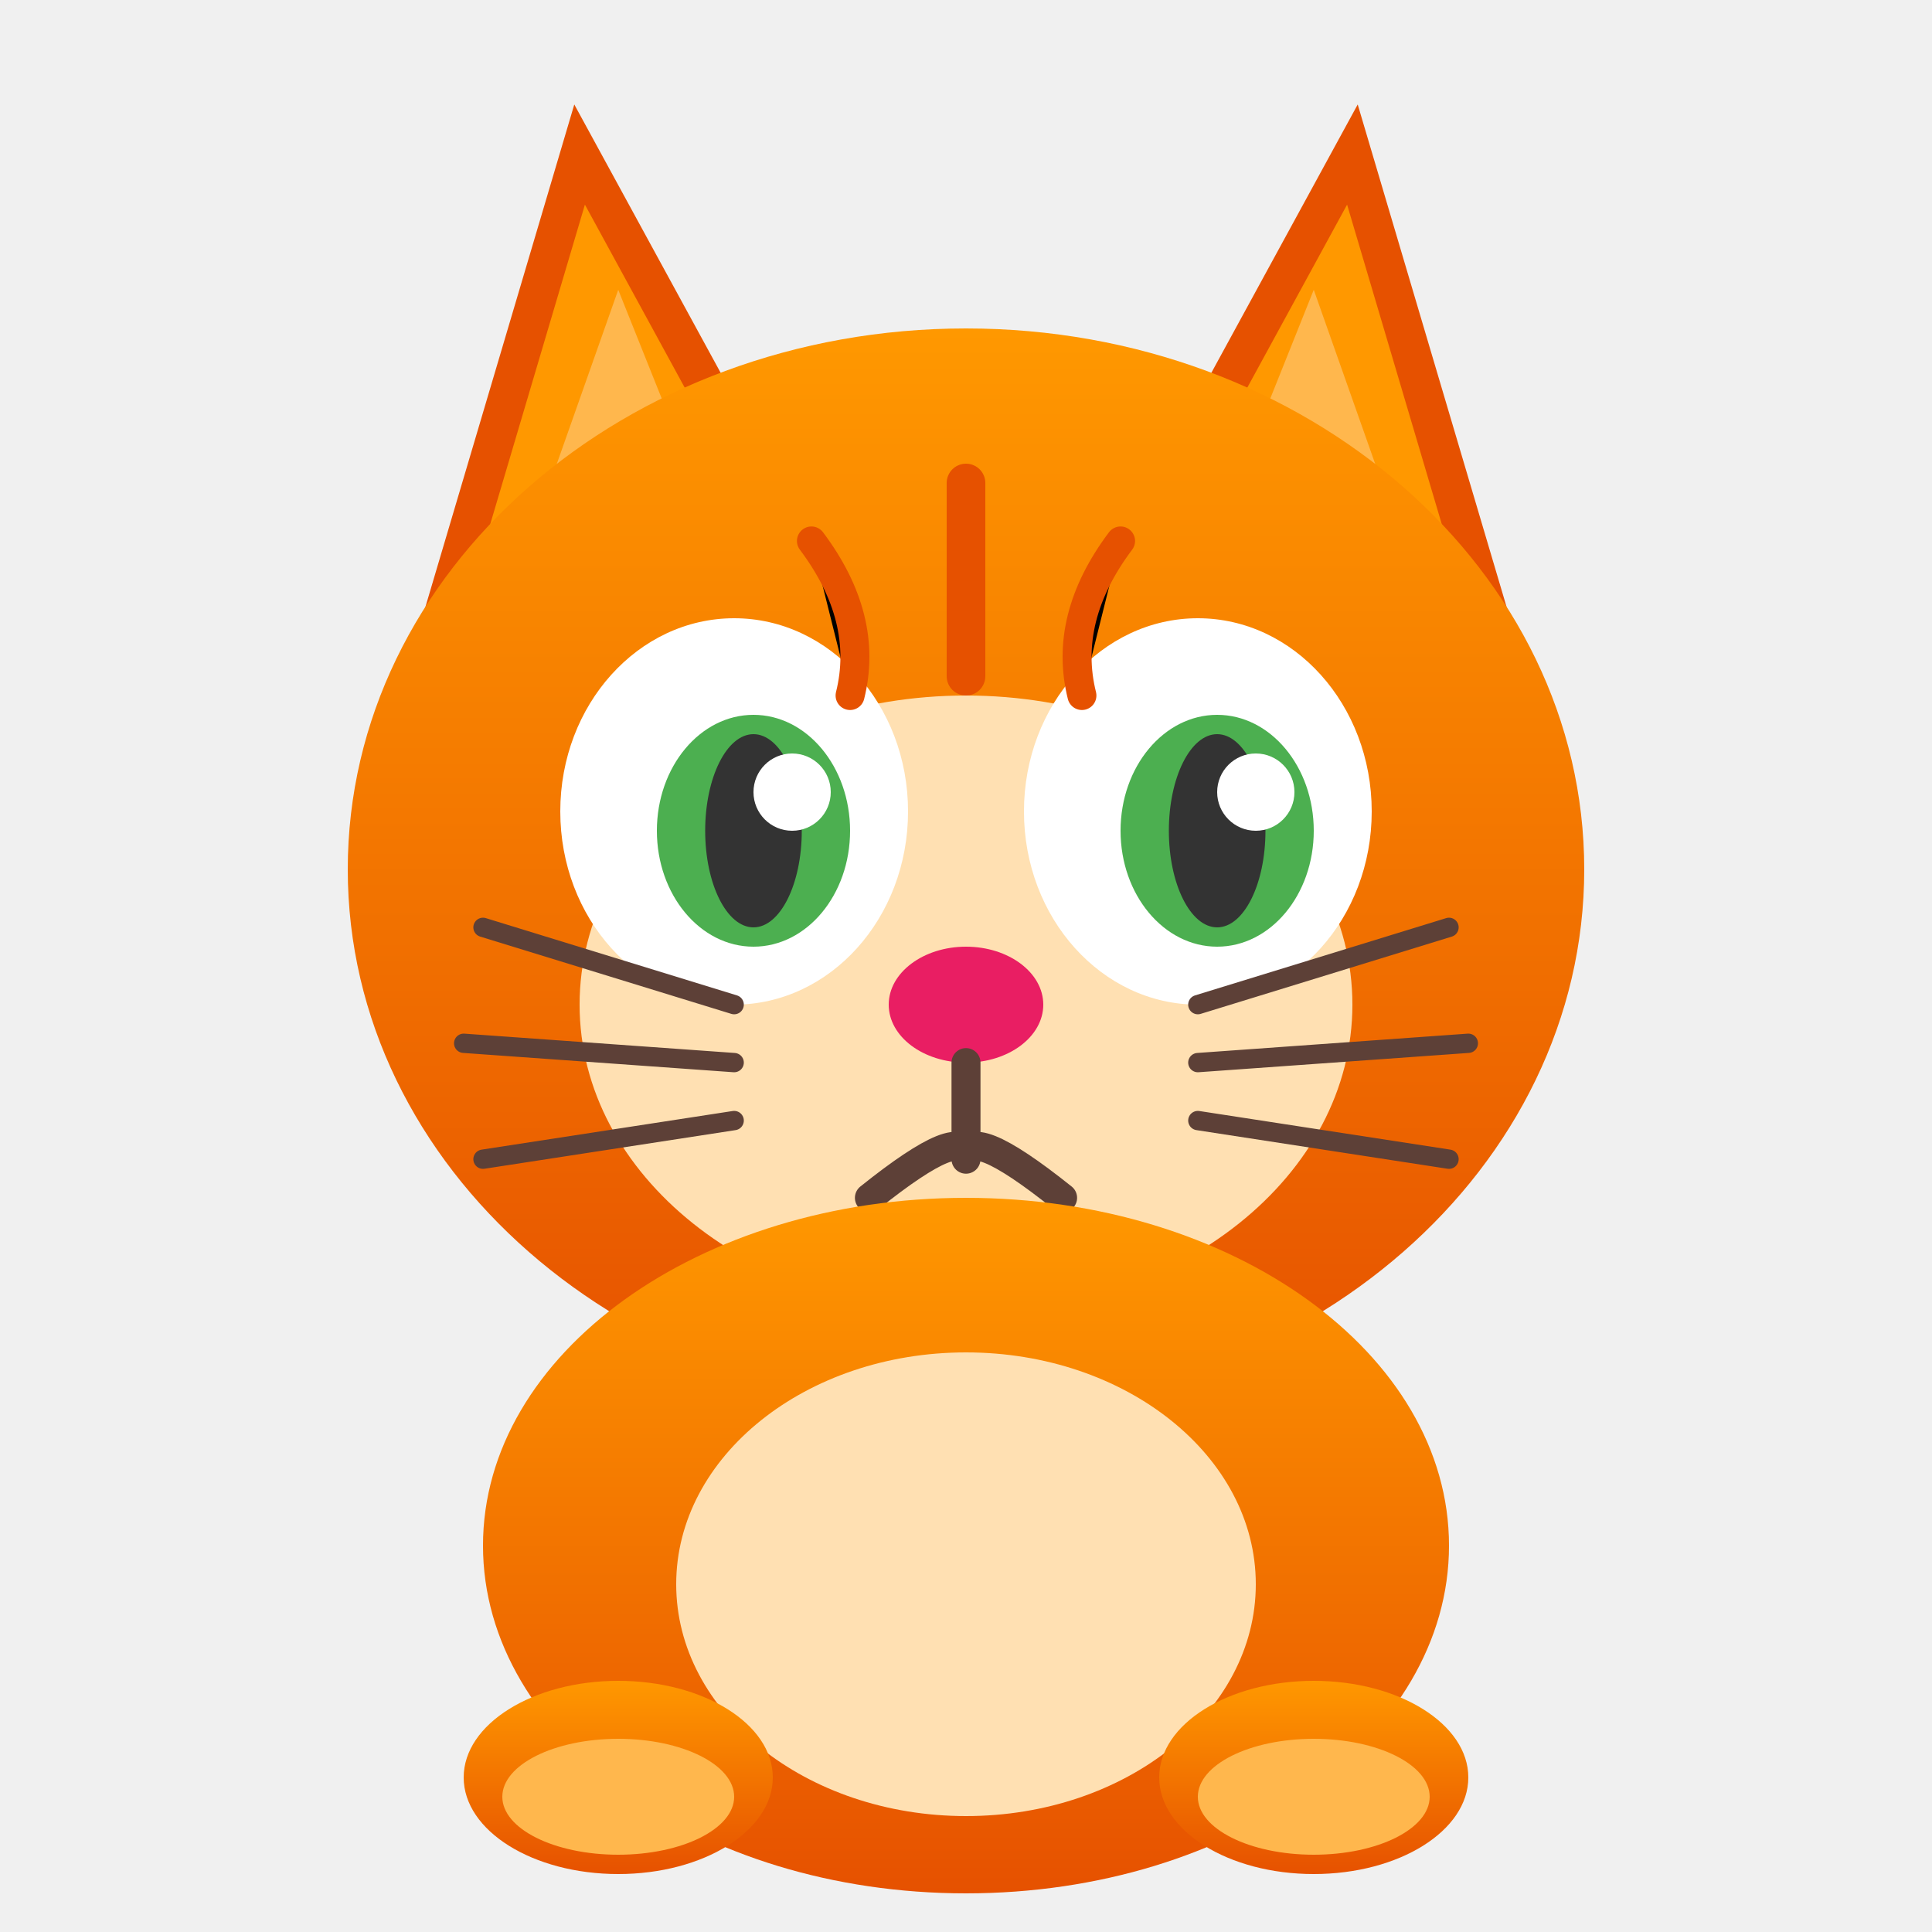
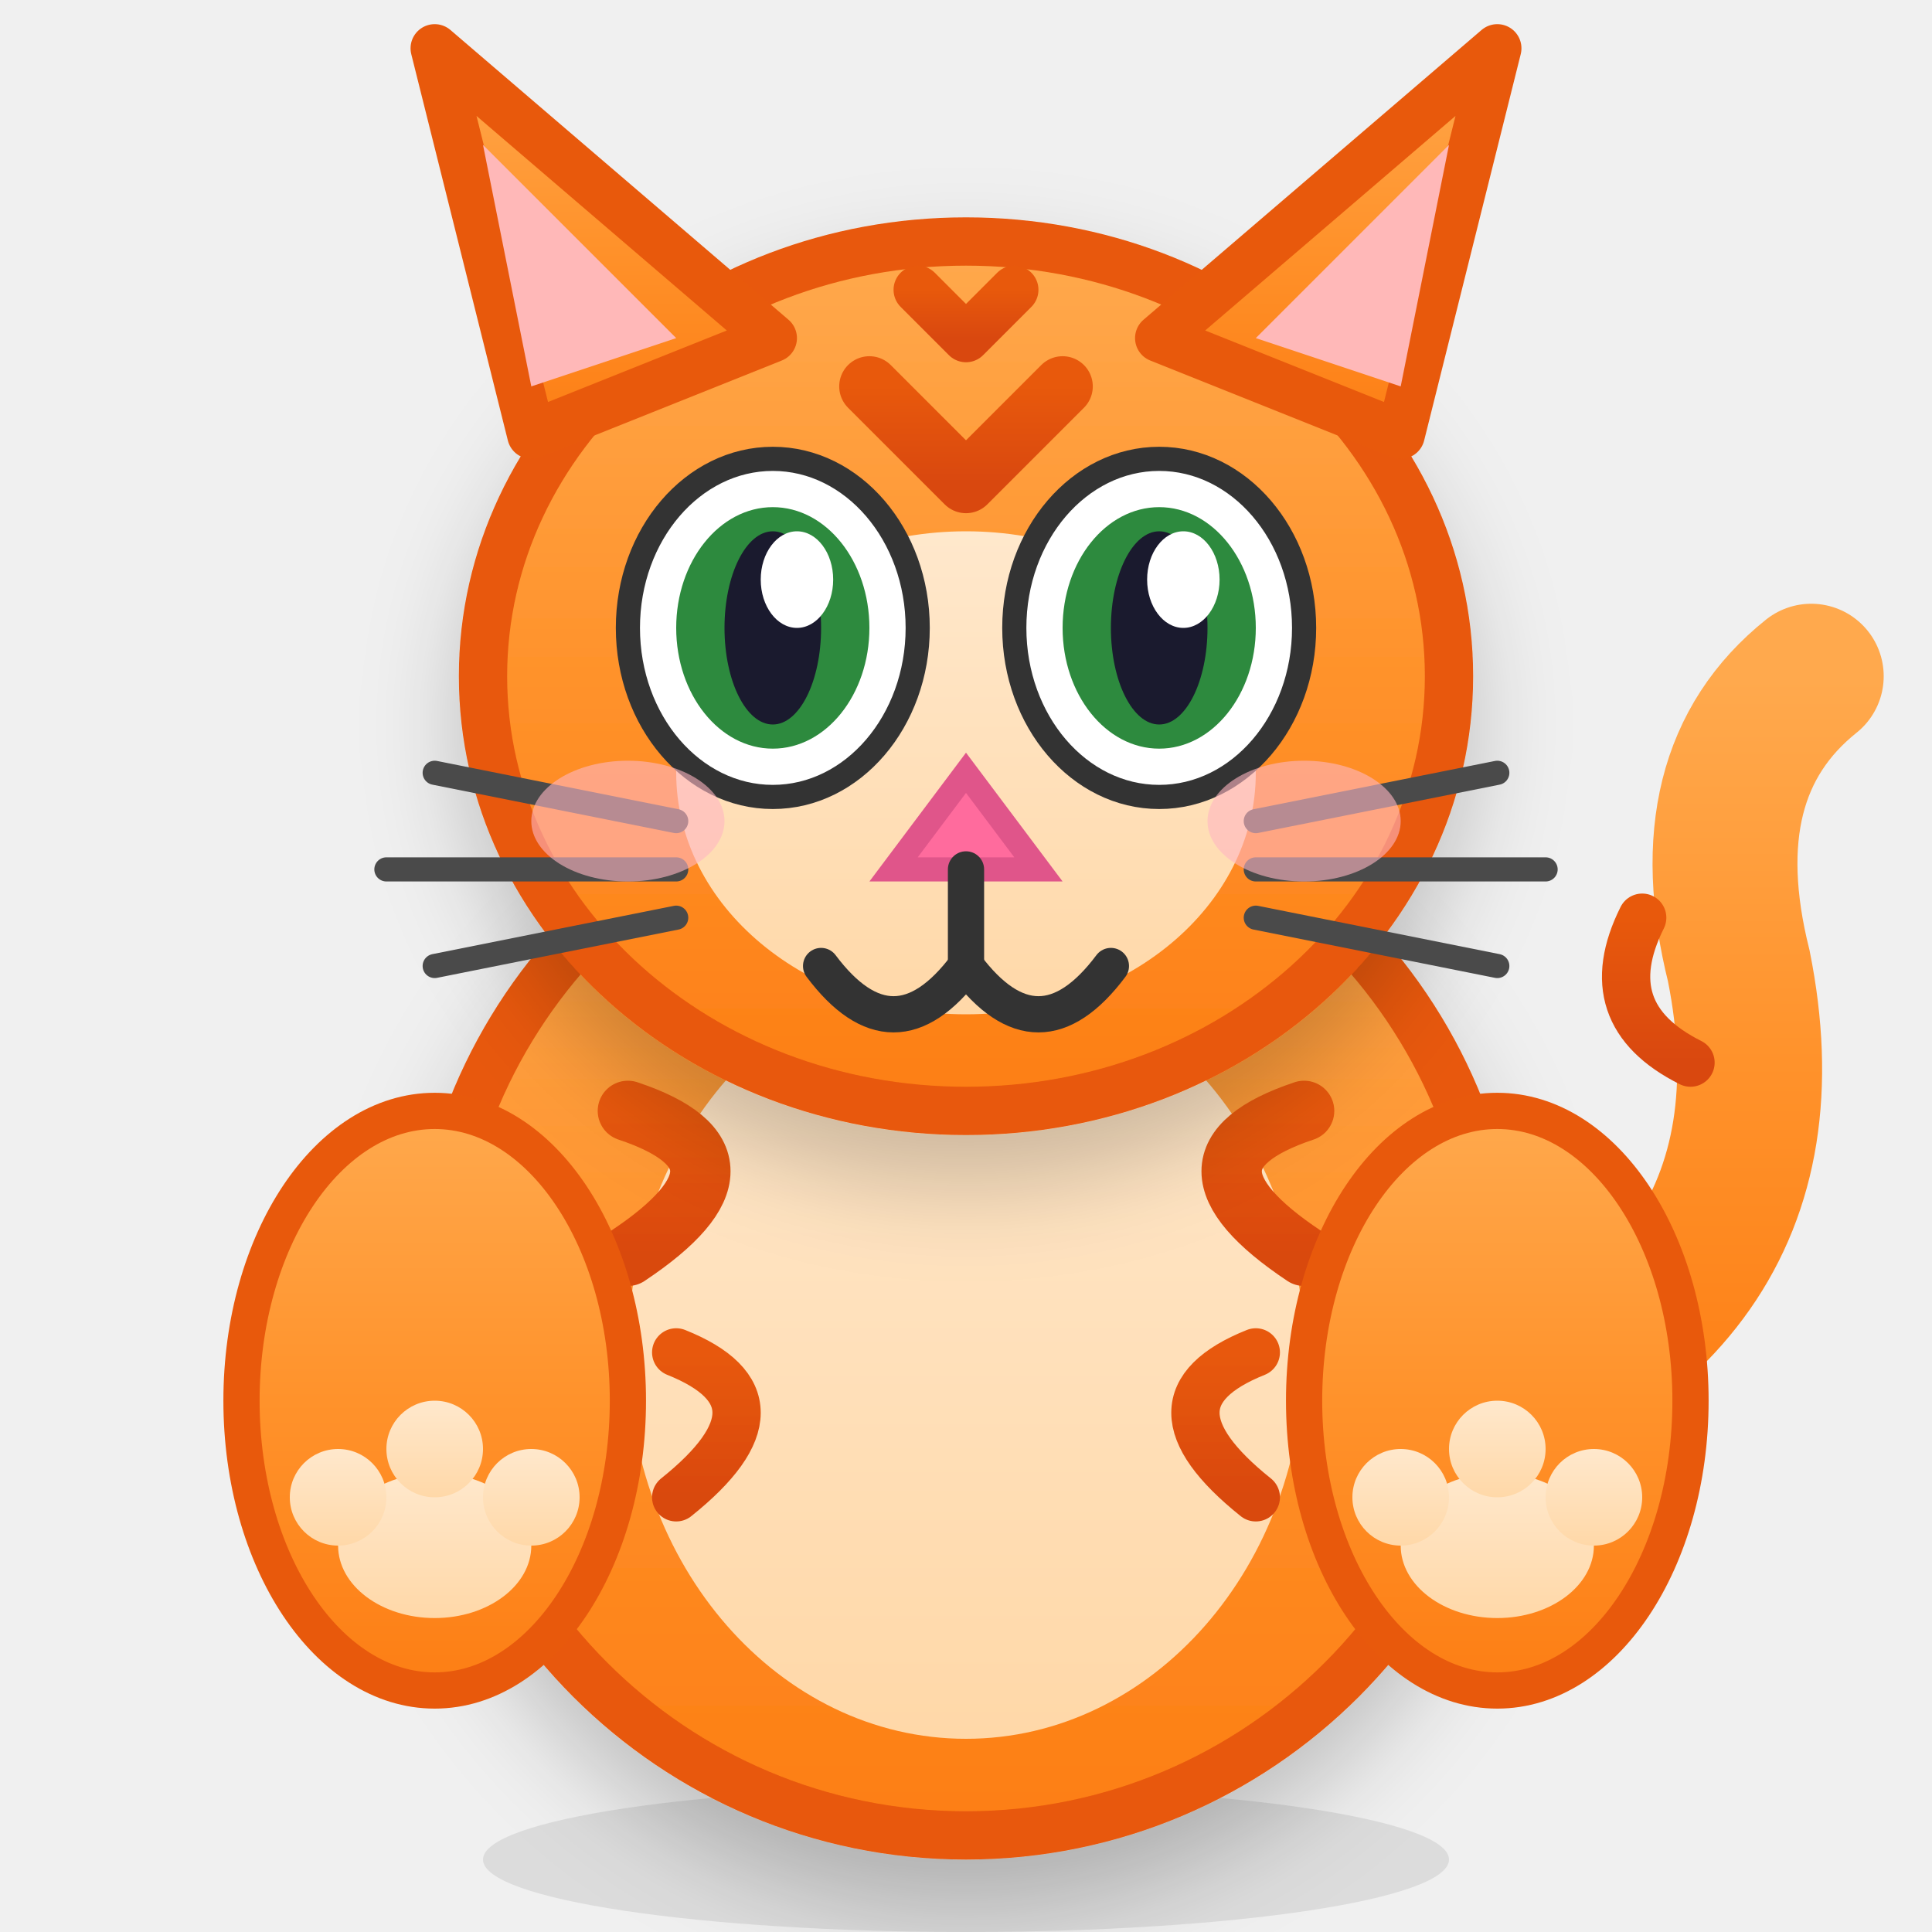
- <svg xmlns="http://www.w3.org/2000/svg" viewBox="0 0 100 100" width="100" height="100">
+ <svg xmlns="http://www.w3.org/2000/svg" viewBox="0 0 80 80">
  <defs>
-     <linearGradient id="catBody" x1="0%" y1="0%" x2="0%" y2="100%">
-       <stop offset="0%" style="stop-color:#FF9800;stop-opacity:1" />
-       <stop offset="100%" style="stop-color:#E65100;stop-opacity:1" />
+     <linearGradient id="cat-body" x1="0%" y1="0%" x2="0%" y2="100%">
+       <stop offset="0%" style="stop-color:#ffa94d" />
+       <stop offset="50%" style="stop-color:#ff922b" />
+       <stop offset="100%" style="stop-color:#fd7e14" />
    </linearGradient>
+     <linearGradient id="cat-light" x1="0%" y1="0%" x2="0%" y2="100%">
+       <stop offset="0%" style="stop-color:#ffe8cc" />
+       <stop offset="100%" style="stop-color:#ffd8a8" />
+     </linearGradient>
+     <linearGradient id="cat-stripe" x1="0%" y1="0%" x2="0%" y2="100%">
+       <stop offset="0%" style="stop-color:#e8590c" />
+       <stop offset="100%" style="stop-color:#d9480f" />
+     </linearGradient>
+     <filter id="cat-shadow" x="-20%" y="-20%" width="140%" height="140%">
+       <feDropShadow dx="0" dy="2" stdDeviation="2" flood-opacity="0.2" />
+     </filter>
  </defs>
-   <polygon points="22,35 30,8 42,30" fill="#FF9800" stroke="#E65100" stroke-width="2" />
-   <polygon points="78,35 70,8 58,30" fill="#FF9800" stroke="#E65100" stroke-width="2" />
-   <polygon points="26,32 32,15 38,30" fill="#FFB74D" />
-   <polygon points="74,32 68,15 62,30" fill="#FFB74D" />
-   <ellipse cx="50" cy="45" rx="32" ry="28" fill="url(#catBody)" />
-   <ellipse cx="50" cy="52" rx="20" ry="16" fill="#FFE0B2" />
+   <ellipse cx="40" cy="77" rx="20" ry="3" fill="#00000015" />
+   <path d="M 58,60 Q 75,55 72,40 Q 70,32 75,28" fill="none" stroke="url(#cat-body)" stroke-width="6" stroke-linecap="round" />
+   <path d="M 68,38 Q 66,42 70,44" fill="none" stroke="url(#cat-stripe)" stroke-width="2" stroke-linecap="round" />
+   <g id="body" filter="url(#cat-shadow)">
+     <ellipse cx="40" cy="54" rx="22" ry="22" fill="url(#cat-body)" stroke="#e8590c" stroke-width="2" />
+     <ellipse cx="40" cy="56" rx="14" ry="16" fill="url(#cat-light)" />
+     <path d="M 26,46 Q 32,48 26,52" fill="none" stroke="url(#cat-stripe)" stroke-width="2.5" stroke-linecap="round" />
+     <path d="M 54,46 Q 48,48 54,52" fill="none" stroke="url(#cat-stripe)" stroke-width="2.5" stroke-linecap="round" />
+     <path d="M 28,56 Q 33,58 28,62" fill="none" stroke="url(#cat-stripe)" stroke-width="2" stroke-linecap="round" />
+     <path d="M 52,56 Q 47,58 52,62" fill="none" stroke="url(#cat-stripe)" stroke-width="2" stroke-linecap="round" />
+   </g>
+   <g id="arms">
+     <g id="arm-left" transform-origin="22 58">
+       <ellipse cx="18" cy="58" rx="8" ry="12" fill="url(#cat-body)" stroke="#e8590c" stroke-width="1.5" />
+       <ellipse cx="18" cy="64" rx="4" ry="3" fill="url(#cat-light)" />
+       <circle cx="14" cy="62" r="2" fill="url(#cat-light)" />
+       <circle cx="18" cy="60" r="2" fill="url(#cat-light)" />
+       <circle cx="22" cy="62" r="2" fill="url(#cat-light)" />
+     </g>
+     <g id="arm-right" transform-origin="58 58">
+       <ellipse cx="62" cy="58" rx="8" ry="12" fill="url(#cat-body)" stroke="#e8590c" stroke-width="1.5" />
+       <ellipse cx="62" cy="64" rx="4" ry="3" fill="url(#cat-light)" />
+       <circle cx="58" cy="62" r="2" fill="url(#cat-light)" />
+       <circle cx="62" cy="60" r="2" fill="url(#cat-light)" />
+       <circle cx="66" cy="62" r="2" fill="url(#cat-light)" />
+     </g>
+   </g>
+   <g id="head" filter="url(#cat-shadow)">
+     <ellipse cx="40" cy="28" rx="20" ry="18" fill="url(#cat-body)" stroke="#e8590c" stroke-width="2" />
+     <ellipse cx="40" cy="32" rx="12" ry="10" fill="url(#cat-light)" />
+   </g>
+   <g id="ears">
+     <path d="M 22,18 L 18,2 L 32,14 Z" fill="url(#cat-body)" stroke="#e8590c" stroke-width="2" stroke-linejoin="round" />
+     <path d="M 22,16 L 20,6 L 28,14 Z" fill="#ffb8b8" />
+     <path d="M 58,18 L 62,2 L 48,14 Z" fill="url(#cat-body)" stroke="#e8590c" stroke-width="2" stroke-linejoin="round" />
+     <path d="M 58,16 L 60,6 L 52,14 Z" fill="#ffb8b8" />
+   </g>
+   <g id="eyebrows">
+     <path d="M 36,16 L 40,20 L 44,16" fill="none" stroke="url(#cat-stripe)" stroke-width="2.5" stroke-linecap="round" stroke-linejoin="round" />
+     <path d="M 38,12 L 40,14 L 42,12" fill="none" stroke="url(#cat-stripe)" stroke-width="2" stroke-linecap="round" stroke-linejoin="round" />
+   </g>
  <g id="eyes">
-     <ellipse cx="38" cy="42" rx="9" ry="10" fill="white" />
-     <ellipse cx="62" cy="42" rx="9" ry="10" fill="white" />
-     <ellipse cx="39" cy="43" rx="5" ry="6" fill="#4CAF50" />
-     <ellipse cx="63" cy="43" rx="5" ry="6" fill="#4CAF50" />
-     <ellipse cx="39" cy="43" rx="2.5" ry="5" fill="#333" />
-     <ellipse cx="63" cy="43" rx="2.5" ry="5" fill="#333" />
-     <circle cx="41" cy="41" r="2" fill="white" />
-     <circle cx="65" cy="41" r="2" fill="white" />
+     <g id="eye-left" transform-origin="32 26">
+       <ellipse cx="32" cy="26" rx="6" ry="7" fill="#ffffff" stroke="#333333" stroke-width="1" />
+       <ellipse cx="32" cy="26" rx="4" ry="5" fill="#2d8a3e" />
+       <ellipse cx="32" cy="26" rx="2" ry="4" fill="#1a1a2e" />
+       <ellipse cx="33" cy="24" rx="1.5" ry="2" fill="#ffffff" />
+     </g>
+     <g id="eye-right" transform-origin="48 26">
+       <ellipse cx="48" cy="26" rx="6" ry="7" fill="#ffffff" stroke="#333333" stroke-width="1" />
+       <ellipse cx="48" cy="26" rx="4" ry="5" fill="#2d8a3e" />
+       <ellipse cx="48" cy="26" rx="2" ry="4" fill="#1a1a2e" />
+       <ellipse cx="49" cy="24" rx="1.5" ry="2" fill="#ffffff" />
+     </g>
  </g>
-   <ellipse cx="50" cy="52" rx="4" ry="3" fill="#E91E63" />
-   <path d="M 50 55 L 50 60 M 45 62 Q 50 58 50 60 M 55 62 Q 50 58 50 60" fill="none" stroke="#5D4037" stroke-width="1.5" stroke-linecap="round" />
-   <g stroke="#5D4037" stroke-width="1" stroke-linecap="round">
-     <line x1="25" y1="48" x2="38" y2="52" />
-     <line x1="24" y1="54" x2="38" y2="55" />
-     <line x1="25" y1="60" x2="38" y2="58" />
-     <line x1="75" y1="48" x2="62" y2="52" />
-     <line x1="76" y1="54" x2="62" y2="55" />
-     <line x1="75" y1="60" x2="62" y2="58" />
+   <path d="M 40,32 L 37,36 L 43,36 Z" fill="#ff6b9d" stroke="#e0558a" stroke-width="1" />
+   <g id="mouth">
+     <path d="M 40,36 L 40,40" stroke="#333333" stroke-width="1.5" stroke-linecap="round" />
+     <path d="M 34,40 Q 37,44 40,40 Q 43,44 46,40" fill="none" stroke="#333333" stroke-width="1.5" stroke-linecap="round" />
  </g>
-   <ellipse cx="50" cy="80" rx="25" ry="18" fill="url(#catBody)" />
-   <ellipse cx="50" cy="82" rx="15" ry="12" fill="#FFE0B2" />
-   <ellipse cx="32" cy="92" rx="8" ry="5" fill="url(#catBody)" />
-   <ellipse cx="68" cy="92" rx="8" ry="5" fill="url(#catBody)" />
-   <ellipse cx="32" cy="93" rx="6" ry="3" fill="#FFB74D" />
-   <ellipse cx="68" cy="93" rx="6" ry="3" fill="#FFB74D" />
-   <path d="M 50 25 L 50 35" stroke="#E65100" stroke-width="2" stroke-linecap="round" />
-   <path d="M 42 28 Q 45 32 44 36" stroke="#E65100" stroke-width="1.5" stroke-linecap="round" />
-   <path d="M 58 28 Q 55 32 56 36" stroke="#E65100" stroke-width="1.5" stroke-linecap="round" />
+   <g stroke="#4a4a4a" stroke-width="1" stroke-linecap="round">
+     <line x1="18" y1="32" x2="28" y2="34" />
+     <line x1="16" y1="36" x2="28" y2="36" />
+     <line x1="18" y1="40" x2="28" y2="38" />
+     <line x1="62" y1="32" x2="52" y2="34" />
+     <line x1="64" y1="36" x2="52" y2="36" />
+     <line x1="62" y1="40" x2="52" y2="38" />
+   </g>
+   <ellipse cx="26" cy="34" rx="4" ry="2.5" fill="#ffb6c1" opacity="0.6" />
+   <ellipse cx="54" cy="34" rx="4" ry="2.5" fill="#ffb6c1" opacity="0.6" />
</svg>
